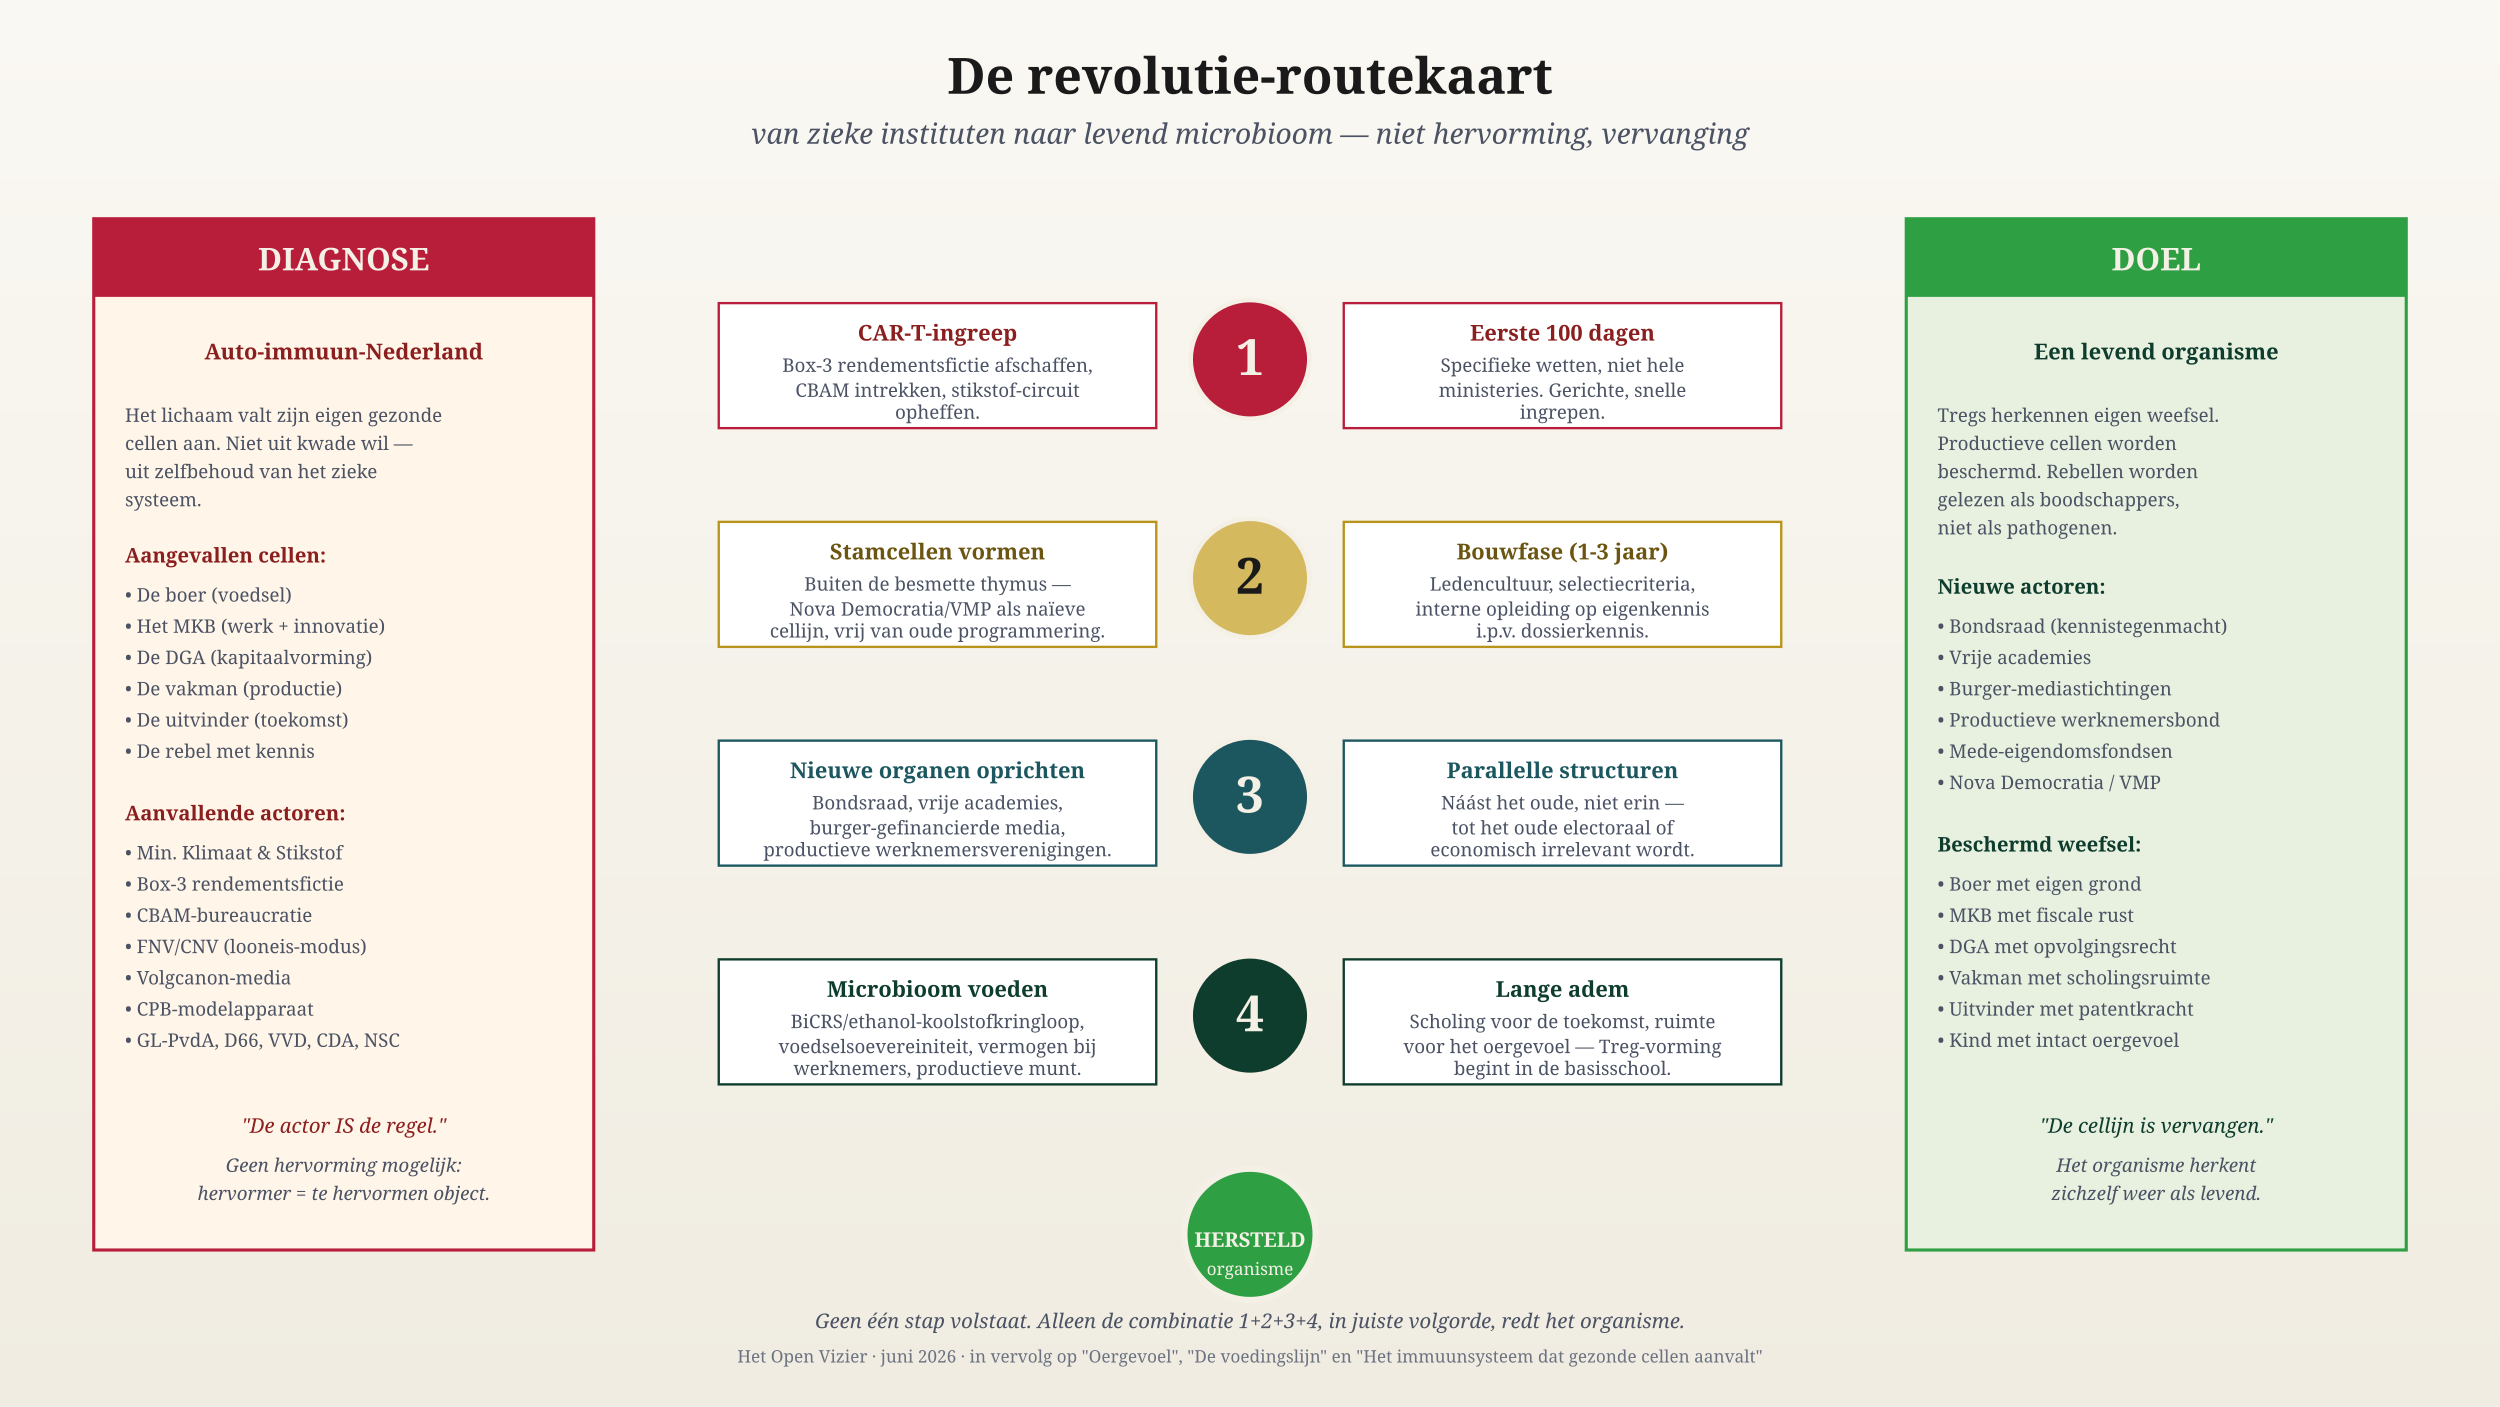
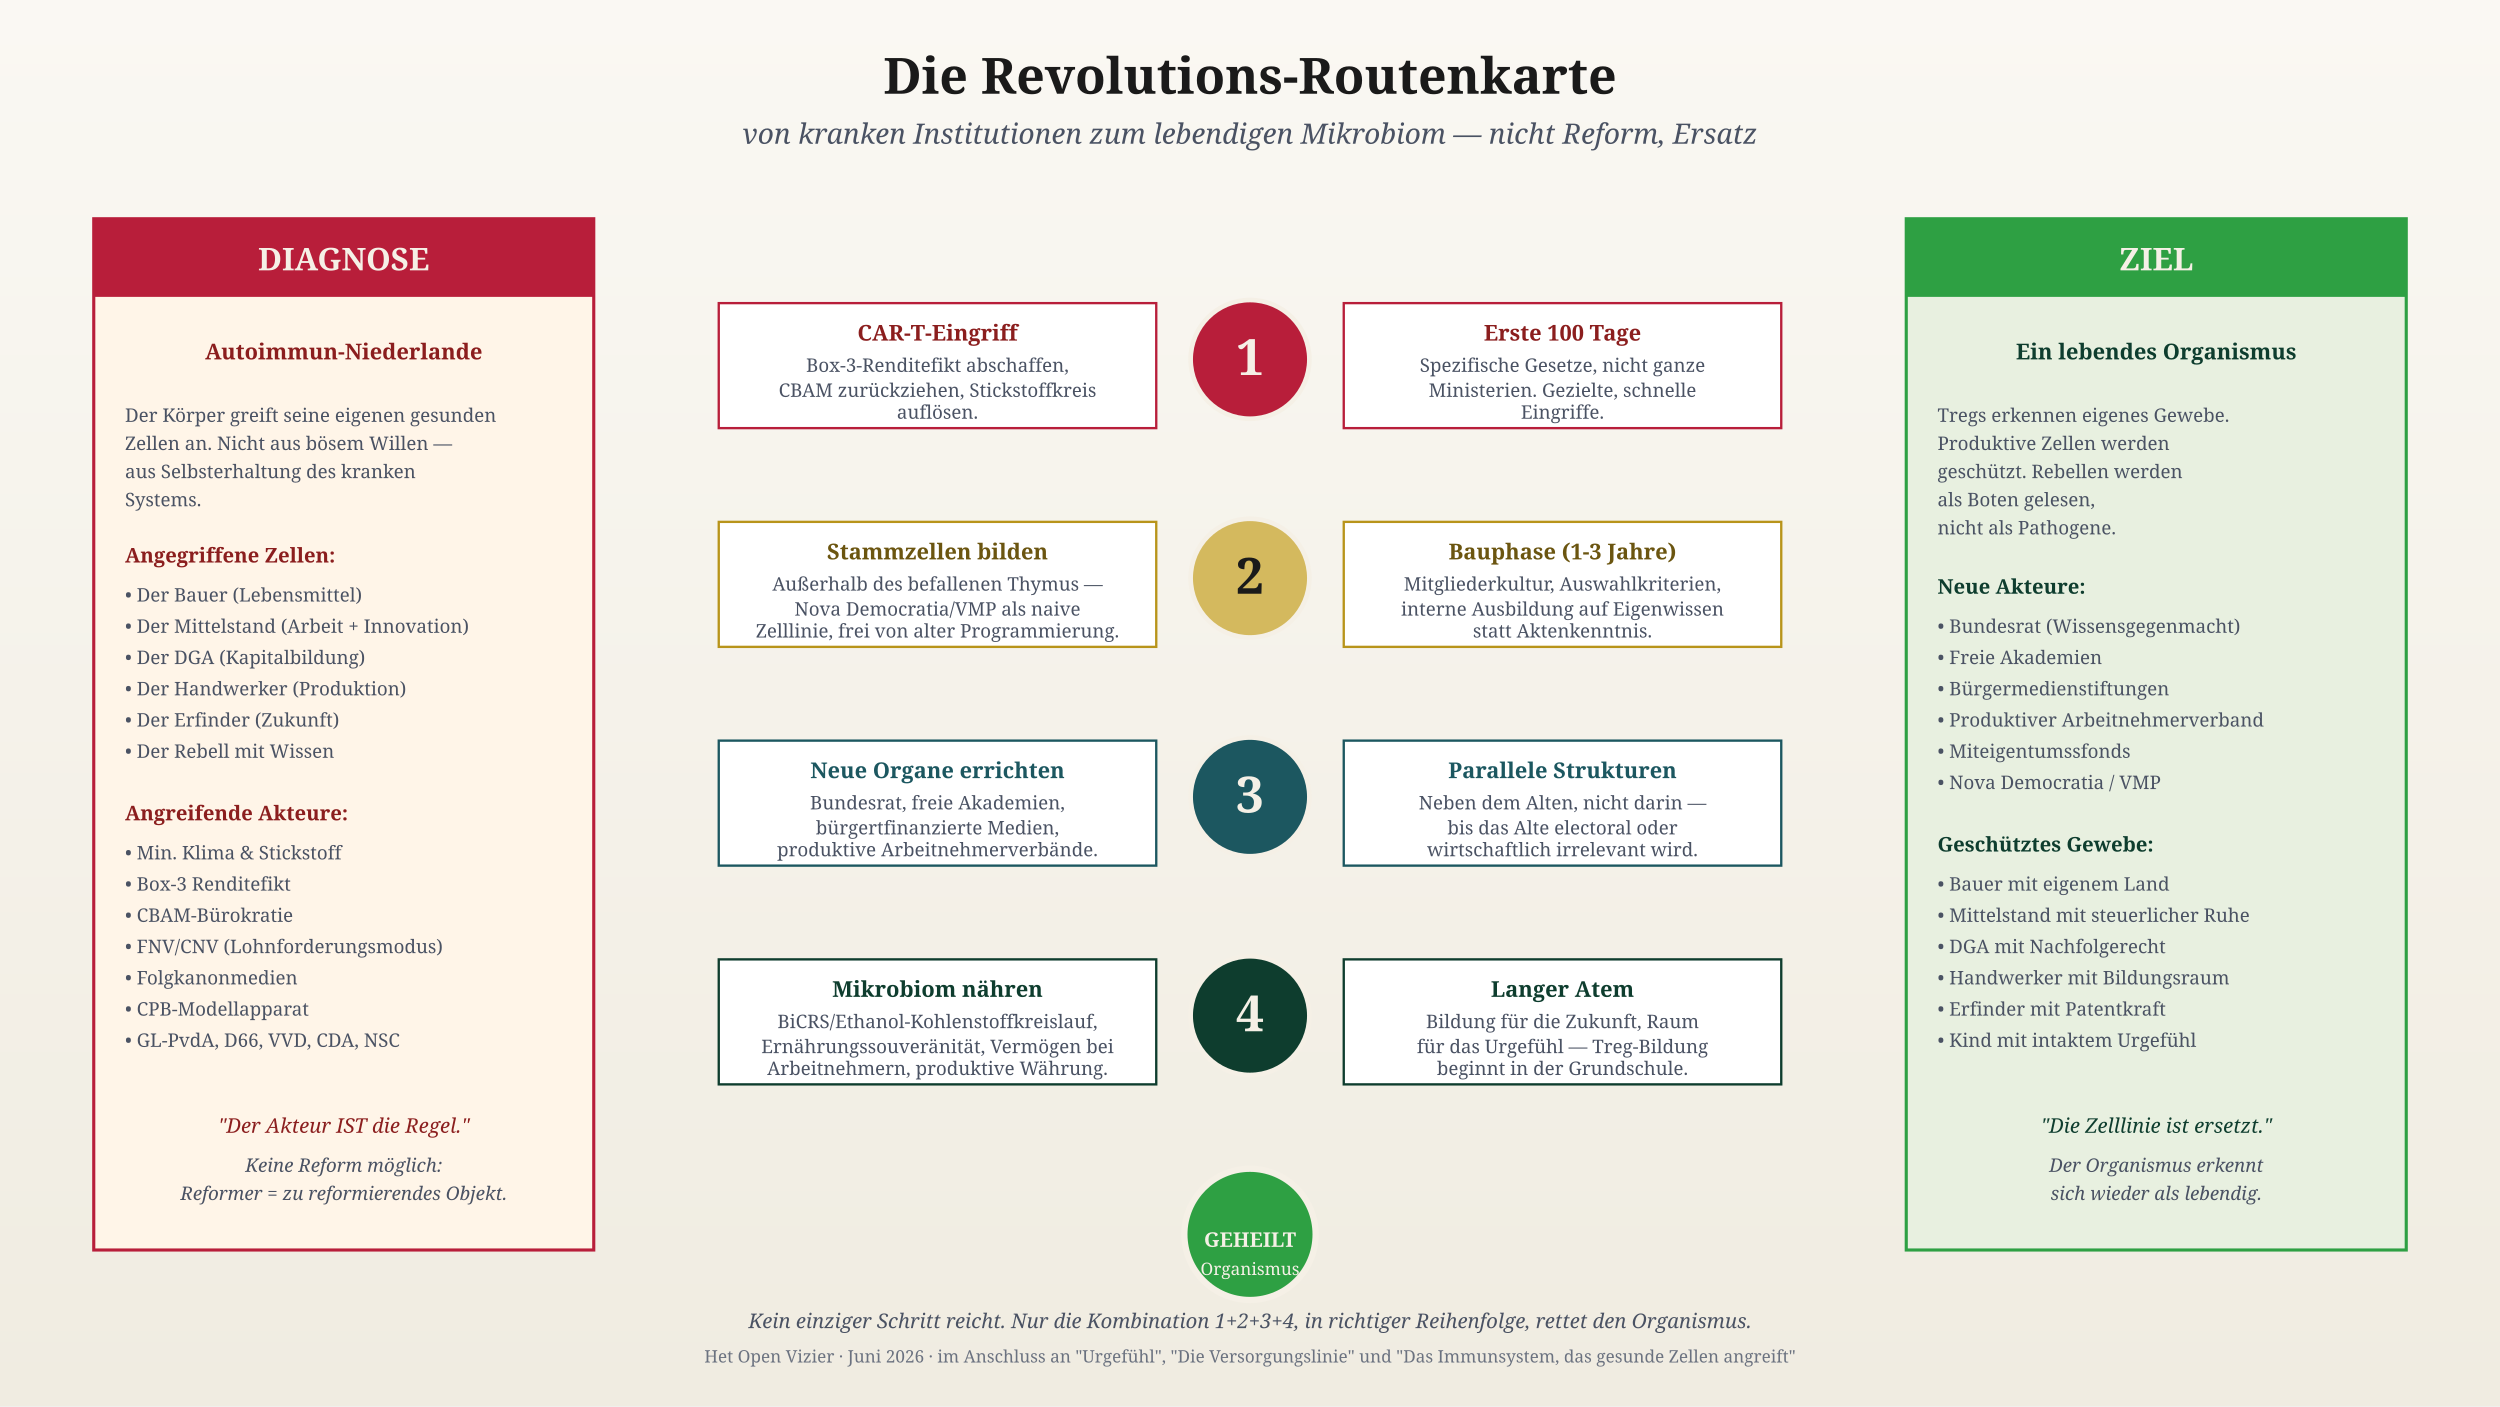
<svg xmlns="http://www.w3.org/2000/svg" viewBox="0 0 1600 900" preserveAspectRatio="xMidYMid meet">
  <defs>
    <linearGradient id="bgRev" x1="0" y1="0" x2="0" y2="1">
      <stop offset="0%" stop-color="#faf8f3" />
      <stop offset="100%" stop-color="#f0ece1" />
    </linearGradient>
    <linearGradient id="pathGrad" x1="0" y1="0" x2="1" y2="0">
      <stop offset="0%" stop-color="#b81e3a" />
      <stop offset="50%" stop-color="#d4b95e" />
      <stop offset="100%" stop-color="#2ea043" />
    </linearGradient>
  </defs>
  <rect width="1600" height="900" fill="url(#bgRev)" />
-   <text x="800" y="60" text-anchor="middle" font-family="Georgia, serif" font-size="32" font-weight="700" fill="#1a1a1a">De revolutie-routekaart</text>
-   <text x="800" y="92" text-anchor="middle" font-family="Georgia, serif" font-size="18" font-style="italic" fill="#4a5263">van zieke instituten naar levend microbioom — niet hervorming, vervanging</text>
+   <text x="800" y="60" text-anchor="middle" font-family="Georgia, serif" font-size="32" font-weight="700" fill="#1a1a1a">Die Revolutions-Routenkarte</text>
+   <text x="800" y="92" text-anchor="middle" font-family="Georgia, serif" font-size="18" font-style="italic" fill="#4a5263">von kranken Institutionen zum lebendigen Mikrobiom — nicht Reform, Ersatz</text>
  <g transform="translate(60,140)">
    <rect width="320" height="660" fill="#fff5e8" stroke="#b81e3a" stroke-width="2" />
    <rect x="0" y="0" width="320" height="50" fill="#b81e3a" />
    <text x="160" y="33" text-anchor="middle" font-family="Georgia, serif" font-size="20" font-weight="700" fill="#f5f0e6">DIAGNOSE</text>
-     <text x="160" y="90" text-anchor="middle" font-family="Georgia, serif" font-size="14" font-weight="700" fill="#8b1e1e">Auto-immuun-Nederland</text>
-     <text x="20" y="130" font-family="Georgia, serif" font-size="12" fill="#4a5263">Het lichaam valt zijn eigen gezonde</text>
-     <text x="20" y="148" font-family="Georgia, serif" font-size="12" fill="#4a5263">cellen aan. Niet uit kwade wil —</text>
-     <text x="20" y="166" font-family="Georgia, serif" font-size="12" fill="#4a5263">uit zelfbehoud van het zieke</text>
-     <text x="20" y="184" font-family="Georgia, serif" font-size="12" fill="#4a5263">systeem.</text>
-     <text x="20" y="220" font-family="Georgia, serif" font-size="13" font-weight="700" fill="#8b1e1e">Aangevallen cellen:</text>
-     <text x="20" y="245" font-family="Georgia, serif" font-size="12" fill="#4a5263">• De boer (voedsel)</text>
-     <text x="20" y="265" font-family="Georgia, serif" font-size="12" fill="#4a5263">• Het MKB (werk + innovatie)</text>
-     <text x="20" y="285" font-family="Georgia, serif" font-size="12" fill="#4a5263">• De DGA (kapitaalvorming)</text>
-     <text x="20" y="305" font-family="Georgia, serif" font-size="12" fill="#4a5263">• De vakman (productie)</text>
-     <text x="20" y="325" font-family="Georgia, serif" font-size="12" fill="#4a5263">• De uitvinder (toekomst)</text>
-     <text x="20" y="345" font-family="Georgia, serif" font-size="12" fill="#4a5263">• De rebel met kennis</text>
-     <text x="20" y="385" font-family="Georgia, serif" font-size="13" font-weight="700" fill="#8b1e1e">Aanvallende actoren:</text>
-     <text x="20" y="410" font-family="Georgia, serif" font-size="12" fill="#4a5263">• Min. Klimaat &amp; Stikstof</text>
-     <text x="20" y="430" font-family="Georgia, serif" font-size="12" fill="#4a5263">• Box-3 rendementsfictie</text>
-     <text x="20" y="450" font-family="Georgia, serif" font-size="12" fill="#4a5263">• CBAM-bureaucratie</text>
-     <text x="20" y="470" font-family="Georgia, serif" font-size="12" fill="#4a5263">• FNV/CNV (looneis-modus)</text>
-     <text x="20" y="490" font-family="Georgia, serif" font-size="12" fill="#4a5263">• Volgcanon-media</text>
-     <text x="20" y="510" font-family="Georgia, serif" font-size="12" fill="#4a5263">• CPB-modelapparaat</text>
+     <text x="160" y="90" text-anchor="middle" font-family="Georgia, serif" font-size="14" font-weight="700" fill="#8b1e1e">Autoimmun-Niederlande</text>
+     <text x="20" y="130" font-family="Georgia, serif" font-size="12" fill="#4a5263">Der Körper greift seine eigenen gesunden</text>
+     <text x="20" y="148" font-family="Georgia, serif" font-size="12" fill="#4a5263">Zellen an. Nicht aus bösem Willen —</text>
+     <text x="20" y="166" font-family="Georgia, serif" font-size="12" fill="#4a5263">aus Selbsterhaltung des kranken</text>
+     <text x="20" y="184" font-family="Georgia, serif" font-size="12" fill="#4a5263">Systems.</text>
+     <text x="20" y="220" font-family="Georgia, serif" font-size="13" font-weight="700" fill="#8b1e1e">Angegriffene Zellen:</text>
+     <text x="20" y="245" font-family="Georgia, serif" font-size="12" fill="#4a5263">• Der Bauer (Lebensmittel)</text>
+     <text x="20" y="265" font-family="Georgia, serif" font-size="12" fill="#4a5263">• Der Mittelstand (Arbeit + Innovation)</text>
+     <text x="20" y="285" font-family="Georgia, serif" font-size="12" fill="#4a5263">• Der DGA (Kapitalbildung)</text>
+     <text x="20" y="305" font-family="Georgia, serif" font-size="12" fill="#4a5263">• Der Handwerker (Produktion)</text>
+     <text x="20" y="325" font-family="Georgia, serif" font-size="12" fill="#4a5263">• Der Erfinder (Zukunft)</text>
+     <text x="20" y="345" font-family="Georgia, serif" font-size="12" fill="#4a5263">• Der Rebell mit Wissen</text>
+     <text x="20" y="385" font-family="Georgia, serif" font-size="13" font-weight="700" fill="#8b1e1e">Angreifende Akteure:</text>
+     <text x="20" y="410" font-family="Georgia, serif" font-size="12" fill="#4a5263">• Min. Klima &amp; Stickstoff</text>
+     <text x="20" y="430" font-family="Georgia, serif" font-size="12" fill="#4a5263">• Box-3 Renditefikt</text>
+     <text x="20" y="450" font-family="Georgia, serif" font-size="12" fill="#4a5263">• CBAM-Bürokratie</text>
+     <text x="20" y="470" font-family="Georgia, serif" font-size="12" fill="#4a5263">• FNV/CNV (Lohnforderungsmodus)</text>
+     <text x="20" y="490" font-family="Georgia, serif" font-size="12" fill="#4a5263">• Folgkanonmedien</text>
+     <text x="20" y="510" font-family="Georgia, serif" font-size="12" fill="#4a5263">• CPB-Modellapparat</text>
    <text x="20" y="530" font-family="Georgia, serif" font-size="12" fill="#4a5263">• GL-PvdA, D66, VVD, CDA, NSC</text>
-     <text x="160" y="585" text-anchor="middle" font-family="Georgia, serif" font-size="13" font-style="italic" fill="#8b1e1e">"De actor IS de regel."</text>
-     <text x="160" y="610" text-anchor="middle" font-family="Georgia, serif" font-size="12" font-style="italic" fill="#4a5263">Geen hervorming mogelijk:</text>
-     <text x="160" y="628" text-anchor="middle" font-family="Georgia, serif" font-size="12" font-style="italic" fill="#4a5263">hervormer = te hervormen object.</text>
+     <text x="160" y="585" text-anchor="middle" font-family="Georgia, serif" font-size="13" font-style="italic" fill="#8b1e1e">"Der Akteur IST die Regel."</text>
+     <text x="160" y="610" text-anchor="middle" font-family="Georgia, serif" font-size="12" font-style="italic" fill="#4a5263">Keine Reform möglich:</text>
+     <text x="160" y="628" text-anchor="middle" font-family="Georgia, serif" font-size="12" font-style="italic" fill="#4a5263">Reformer = zu reformierendes Objekt.</text>
  </g>
  <g transform="translate(420,140)">
    <line x1="380" y1="50" x2="380" y2="660" stroke="url(#pathGrad)" stroke-width="6" />
    <g transform="translate(0,40)">
      <circle cx="380" cy="50" r="38" fill="#b81e3a" stroke="#f5f0e6" stroke-width="3" />
      <text x="380" y="60" text-anchor="middle" font-family="Georgia, serif" font-size="32" font-weight="700" fill="#f5f0e6">1</text>
      <rect x="40" y="14" width="280" height="80" fill="#fff" stroke="#b81e3a" stroke-width="1.5" />
-       <text x="180" y="38" text-anchor="middle" font-family="Georgia, serif" font-size="14" font-weight="700" fill="#8b1e1e">CAR-T-ingreep</text>
-       <text x="180" y="58" text-anchor="middle" font-family="Georgia, serif" font-size="12" fill="#4a5263">Box-3 rendementsfictie afschaffen,</text>
-       <text x="180" y="74" text-anchor="middle" font-family="Georgia, serif" font-size="12" fill="#4a5263">CBAM intrekken, stikstof-circuit</text>
-       <text x="180" y="88" text-anchor="middle" font-family="Georgia, serif" font-size="12" fill="#4a5263">opheffen.</text>
+       <text x="180" y="38" text-anchor="middle" font-family="Georgia, serif" font-size="14" font-weight="700" fill="#8b1e1e">CAR-T-Eingriff</text>
+       <text x="180" y="58" text-anchor="middle" font-family="Georgia, serif" font-size="12" fill="#4a5263">Box-3-Renditefikt abschaffen,</text>
+       <text x="180" y="74" text-anchor="middle" font-family="Georgia, serif" font-size="12" fill="#4a5263">CBAM zurückziehen, Stickstoffkreis</text>
+       <text x="180" y="88" text-anchor="middle" font-family="Georgia, serif" font-size="12" fill="#4a5263">auflösen.</text>
      <rect x="440" y="14" width="280" height="80" fill="#fff" stroke="#b81e3a" stroke-width="1.5" />
-       <text x="580" y="38" text-anchor="middle" font-family="Georgia, serif" font-size="14" font-weight="700" fill="#8b1e1e">Eerste 100 dagen</text>
-       <text x="580" y="58" text-anchor="middle" font-family="Georgia, serif" font-size="12" fill="#4a5263">Specifieke wetten, niet hele</text>
-       <text x="580" y="74" text-anchor="middle" font-family="Georgia, serif" font-size="12" fill="#4a5263">ministeries. Gerichte, snelle</text>
-       <text x="580" y="88" text-anchor="middle" font-family="Georgia, serif" font-size="12" fill="#4a5263">ingrepen.</text>
+       <text x="580" y="38" text-anchor="middle" font-family="Georgia, serif" font-size="14" font-weight="700" fill="#8b1e1e">Erste 100 Tage</text>
+       <text x="580" y="58" text-anchor="middle" font-family="Georgia, serif" font-size="12" fill="#4a5263">Spezifische Gesetze, nicht ganze</text>
+       <text x="580" y="74" text-anchor="middle" font-family="Georgia, serif" font-size="12" fill="#4a5263">Ministerien. Gezielte, schnelle</text>
+       <text x="580" y="88" text-anchor="middle" font-family="Georgia, serif" font-size="12" fill="#4a5263">Eingriffe.</text>
    </g>
    <g transform="translate(0,180)">
      <circle cx="380" cy="50" r="38" fill="#d4b95e" stroke="#f5f0e6" stroke-width="3" />
      <text x="380" y="60" text-anchor="middle" font-family="Georgia, serif" font-size="32" font-weight="700" fill="#1a1a1a">2</text>
      <rect x="40" y="14" width="280" height="80" fill="#fff" stroke="#b8941a" stroke-width="1.5" />
-       <text x="180" y="38" text-anchor="middle" font-family="Georgia, serif" font-size="14" font-weight="700" fill="#6b5510">Stamcellen vormen</text>
-       <text x="180" y="58" text-anchor="middle" font-family="Georgia, serif" font-size="12" fill="#4a5263">Buiten de besmette thymus —</text>
-       <text x="180" y="74" text-anchor="middle" font-family="Georgia, serif" font-size="12" fill="#4a5263">Nova Democratia/VMP als naïeve</text>
-       <text x="180" y="88" text-anchor="middle" font-family="Georgia, serif" font-size="12" fill="#4a5263">cellijn, vrij van oude programmering.</text>
+       <text x="180" y="38" text-anchor="middle" font-family="Georgia, serif" font-size="14" font-weight="700" fill="#6b5510">Stammzellen bilden</text>
+       <text x="180" y="58" text-anchor="middle" font-family="Georgia, serif" font-size="12" fill="#4a5263">Außerhalb des befallenen Thymus —</text>
+       <text x="180" y="74" text-anchor="middle" font-family="Georgia, serif" font-size="12" fill="#4a5263">Nova Democratia/VMP als naive</text>
+       <text x="180" y="88" text-anchor="middle" font-family="Georgia, serif" font-size="12" fill="#4a5263">Zelllinie, frei von alter Programmierung.</text>
      <rect x="440" y="14" width="280" height="80" fill="#fff" stroke="#b8941a" stroke-width="1.5" />
-       <text x="580" y="38" text-anchor="middle" font-family="Georgia, serif" font-size="14" font-weight="700" fill="#6b5510">Bouwfase (1-3 jaar)</text>
-       <text x="580" y="58" text-anchor="middle" font-family="Georgia, serif" font-size="12" fill="#4a5263">Ledencultuur, selectiecriteria,</text>
-       <text x="580" y="74" text-anchor="middle" font-family="Georgia, serif" font-size="12" fill="#4a5263">interne opleiding op eigenkennis</text>
-       <text x="580" y="88" text-anchor="middle" font-family="Georgia, serif" font-size="12" fill="#4a5263">i.p.v. dossierkennis.</text>
+       <text x="580" y="38" text-anchor="middle" font-family="Georgia, serif" font-size="14" font-weight="700" fill="#6b5510">Bauphase (1-3 Jahre)</text>
+       <text x="580" y="58" text-anchor="middle" font-family="Georgia, serif" font-size="12" fill="#4a5263">Mitgliederkultur, Auswahlkriterien,</text>
+       <text x="580" y="74" text-anchor="middle" font-family="Georgia, serif" font-size="12" fill="#4a5263">interne Ausbildung auf Eigenwissen</text>
+       <text x="580" y="88" text-anchor="middle" font-family="Georgia, serif" font-size="12" fill="#4a5263">statt Aktenkenntnis.</text>
    </g>
    <g transform="translate(0,320)">
      <circle cx="380" cy="50" r="38" fill="#1c5760" stroke="#f5f0e6" stroke-width="3" />
      <text x="380" y="60" text-anchor="middle" font-family="Georgia, serif" font-size="32" font-weight="700" fill="#f5f0e6">3</text>
      <rect x="40" y="14" width="280" height="80" fill="#fff" stroke="#1c5760" stroke-width="1.5" />
-       <text x="180" y="38" text-anchor="middle" font-family="Georgia, serif" font-size="14" font-weight="700" fill="#1c5760">Nieuwe organen oprichten</text>
-       <text x="180" y="58" text-anchor="middle" font-family="Georgia, serif" font-size="12" fill="#4a5263">Bondsraad, vrije academies,</text>
-       <text x="180" y="74" text-anchor="middle" font-family="Georgia, serif" font-size="12" fill="#4a5263">burger-gefinancierde media,</text>
-       <text x="180" y="88" text-anchor="middle" font-family="Georgia, serif" font-size="12" fill="#4a5263">productieve werknemersverenigingen.</text>
+       <text x="180" y="38" text-anchor="middle" font-family="Georgia, serif" font-size="14" font-weight="700" fill="#1c5760">Neue Organe errichten</text>
+       <text x="180" y="58" text-anchor="middle" font-family="Georgia, serif" font-size="12" fill="#4a5263">Bundesrat, freie Akademien,</text>
+       <text x="180" y="74" text-anchor="middle" font-family="Georgia, serif" font-size="12" fill="#4a5263">bürgertfinanzierte Medien,</text>
+       <text x="180" y="88" text-anchor="middle" font-family="Georgia, serif" font-size="12" fill="#4a5263">produktive Arbeitnehmerverbände.</text>
      <rect x="440" y="14" width="280" height="80" fill="#fff" stroke="#1c5760" stroke-width="1.5" />
-       <text x="580" y="38" text-anchor="middle" font-family="Georgia, serif" font-size="14" font-weight="700" fill="#1c5760">Parallelle structuren</text>
-       <text x="580" y="58" text-anchor="middle" font-family="Georgia, serif" font-size="12" fill="#4a5263">Náást het oude, niet erin —</text>
-       <text x="580" y="74" text-anchor="middle" font-family="Georgia, serif" font-size="12" fill="#4a5263">tot het oude electoraal of</text>
-       <text x="580" y="88" text-anchor="middle" font-family="Georgia, serif" font-size="12" fill="#4a5263">economisch irrelevant wordt.</text>
+       <text x="580" y="38" text-anchor="middle" font-family="Georgia, serif" font-size="14" font-weight="700" fill="#1c5760">Parallele Strukturen</text>
+       <text x="580" y="58" text-anchor="middle" font-family="Georgia, serif" font-size="12" fill="#4a5263">Neben dem Alten, nicht darin —</text>
+       <text x="580" y="74" text-anchor="middle" font-family="Georgia, serif" font-size="12" fill="#4a5263">bis das Alte electoral oder</text>
+       <text x="580" y="88" text-anchor="middle" font-family="Georgia, serif" font-size="12" fill="#4a5263">wirtschaftlich irrelevant wird.</text>
    </g>
    <g transform="translate(0,460)">
      <circle cx="380" cy="50" r="38" fill="#0e3d2e" stroke="#f5f0e6" stroke-width="3" />
      <text x="380" y="60" text-anchor="middle" font-family="Georgia, serif" font-size="32" font-weight="700" fill="#f5f0e6">4</text>
      <rect x="40" y="14" width="280" height="80" fill="#fff" stroke="#0e3d2e" stroke-width="1.5" />
-       <text x="180" y="38" text-anchor="middle" font-family="Georgia, serif" font-size="14" font-weight="700" fill="#0e3d2e">Microbioom voeden</text>
-       <text x="180" y="58" text-anchor="middle" font-family="Georgia, serif" font-size="12" fill="#4a5263">BiCRS/ethanol-koolstofkringloop,</text>
-       <text x="180" y="74" text-anchor="middle" font-family="Georgia, serif" font-size="12" fill="#4a5263">voedselsoevereiniteit, vermogen bij</text>
-       <text x="180" y="88" text-anchor="middle" font-family="Georgia, serif" font-size="12" fill="#4a5263">werknemers, productieve munt.</text>
+       <text x="180" y="38" text-anchor="middle" font-family="Georgia, serif" font-size="14" font-weight="700" fill="#0e3d2e">Mikrobiom nähren</text>
+       <text x="180" y="58" text-anchor="middle" font-family="Georgia, serif" font-size="12" fill="#4a5263">BiCRS/Ethanol-Kohlenstoffkreislauf,</text>
+       <text x="180" y="74" text-anchor="middle" font-family="Georgia, serif" font-size="12" fill="#4a5263">Ernährungssouveränität, Vermögen bei</text>
+       <text x="180" y="88" text-anchor="middle" font-family="Georgia, serif" font-size="12" fill="#4a5263">Arbeitnehmern, produktive Währung.</text>
      <rect x="440" y="14" width="280" height="80" fill="#fff" stroke="#0e3d2e" stroke-width="1.5" />
-       <text x="580" y="38" text-anchor="middle" font-family="Georgia, serif" font-size="14" font-weight="700" fill="#0e3d2e">Lange adem</text>
-       <text x="580" y="58" text-anchor="middle" font-family="Georgia, serif" font-size="12" fill="#4a5263">Scholing voor de toekomst, ruimte</text>
-       <text x="580" y="74" text-anchor="middle" font-family="Georgia, serif" font-size="12" fill="#4a5263">voor het oergevoel — Treg-vorming</text>
-       <text x="580" y="88" text-anchor="middle" font-family="Georgia, serif" font-size="12" fill="#4a5263">begint in de basisschool.</text>
+       <text x="580" y="38" text-anchor="middle" font-family="Georgia, serif" font-size="14" font-weight="700" fill="#0e3d2e">Langer Atem</text>
+       <text x="580" y="58" text-anchor="middle" font-family="Georgia, serif" font-size="12" fill="#4a5263">Bildung für die Zukunft, Raum</text>
+       <text x="580" y="74" text-anchor="middle" font-family="Georgia, serif" font-size="12" fill="#4a5263">für das Urgefühl — Treg-Bildung</text>
+       <text x="580" y="88" text-anchor="middle" font-family="Georgia, serif" font-size="12" fill="#4a5263">beginnt in der Grundschule.</text>
    </g>
    <g transform="translate(0,600)">
      <circle cx="380" cy="50" r="42" fill="#2ea043" stroke="#f5f0e6" stroke-width="4" />
-       <text x="380" y="58" text-anchor="middle" font-family="Georgia, serif" font-size="13" font-weight="700" fill="#f5f0e6">HERSTELD</text>
-       <text x="380" y="76" text-anchor="middle" font-family="Georgia, serif" font-size="11" fill="#f5f0e6">organisme</text>
+       <text x="380" y="58" text-anchor="middle" font-family="Georgia, serif" font-size="13" font-weight="700" fill="#f5f0e6">GEHEILT</text>
+       <text x="380" y="76" text-anchor="middle" font-family="Georgia, serif" font-size="11" fill="#f5f0e6">Organismus</text>
    </g>
  </g>
  <g transform="translate(1220,140)">
    <rect width="320" height="660" fill="#e8f0e0" stroke="#2ea043" stroke-width="2" />
    <rect x="0" y="0" width="320" height="50" fill="#2ea043" />
-     <text x="160" y="33" text-anchor="middle" font-family="Georgia, serif" font-size="20" font-weight="700" fill="#f5f0e6">DOEL</text>
-     <text x="160" y="90" text-anchor="middle" font-family="Georgia, serif" font-size="14" font-weight="700" fill="#0e3d2e">Een levend organisme</text>
-     <text x="20" y="130" font-family="Georgia, serif" font-size="12" fill="#4a5263">Tregs herkennen eigen weefsel.</text>
-     <text x="20" y="148" font-family="Georgia, serif" font-size="12" fill="#4a5263">Productieve cellen worden</text>
-     <text x="20" y="166" font-family="Georgia, serif" font-size="12" fill="#4a5263">beschermd. Rebellen worden</text>
-     <text x="20" y="184" font-family="Georgia, serif" font-size="12" fill="#4a5263">gelezen als boodschappers,</text>
-     <text x="20" y="202" font-family="Georgia, serif" font-size="12" fill="#4a5263">niet als pathogenen.</text>
-     <text x="20" y="240" font-family="Georgia, serif" font-size="13" font-weight="700" fill="#0e3d2e">Nieuwe actoren:</text>
-     <text x="20" y="265" font-family="Georgia, serif" font-size="12" fill="#4a5263">• Bondsraad (kennistegenmacht)</text>
-     <text x="20" y="285" font-family="Georgia, serif" font-size="12" fill="#4a5263">• Vrije academies</text>
-     <text x="20" y="305" font-family="Georgia, serif" font-size="12" fill="#4a5263">• Burger-mediastichtingen</text>
-     <text x="20" y="325" font-family="Georgia, serif" font-size="12" fill="#4a5263">• Productieve werknemersbond</text>
-     <text x="20" y="345" font-family="Georgia, serif" font-size="12" fill="#4a5263">• Mede-eigendomsfondsen</text>
+     <text x="160" y="33" text-anchor="middle" font-family="Georgia, serif" font-size="20" font-weight="700" fill="#f5f0e6">ZIEL</text>
+     <text x="160" y="90" text-anchor="middle" font-family="Georgia, serif" font-size="14" font-weight="700" fill="#0e3d2e">Ein lebendes Organismus</text>
+     <text x="20" y="130" font-family="Georgia, serif" font-size="12" fill="#4a5263">Tregs erkennen eigenes Gewebe.</text>
+     <text x="20" y="148" font-family="Georgia, serif" font-size="12" fill="#4a5263">Produktive Zellen werden</text>
+     <text x="20" y="166" font-family="Georgia, serif" font-size="12" fill="#4a5263">geschützt. Rebellen werden</text>
+     <text x="20" y="184" font-family="Georgia, serif" font-size="12" fill="#4a5263">als Boten gelesen,</text>
+     <text x="20" y="202" font-family="Georgia, serif" font-size="12" fill="#4a5263">nicht als Pathogene.</text>
+     <text x="20" y="240" font-family="Georgia, serif" font-size="13" font-weight="700" fill="#0e3d2e">Neue Akteure:</text>
+     <text x="20" y="265" font-family="Georgia, serif" font-size="12" fill="#4a5263">• Bundesrat (Wissensgegenmacht)</text>
+     <text x="20" y="285" font-family="Georgia, serif" font-size="12" fill="#4a5263">• Freie Akademien</text>
+     <text x="20" y="305" font-family="Georgia, serif" font-size="12" fill="#4a5263">• Bürgermedienstiftungen</text>
+     <text x="20" y="325" font-family="Georgia, serif" font-size="12" fill="#4a5263">• Produktiver Arbeitnehmerverband</text>
+     <text x="20" y="345" font-family="Georgia, serif" font-size="12" fill="#4a5263">• Miteigentumssfonds</text>
    <text x="20" y="365" font-family="Georgia, serif" font-size="12" fill="#4a5263">• Nova Democratia / VMP</text>
-     <text x="20" y="405" font-family="Georgia, serif" font-size="13" font-weight="700" fill="#0e3d2e">Beschermd weefsel:</text>
-     <text x="20" y="430" font-family="Georgia, serif" font-size="12" fill="#4a5263">• Boer met eigen grond</text>
-     <text x="20" y="450" font-family="Georgia, serif" font-size="12" fill="#4a5263">• MKB met fiscale rust</text>
-     <text x="20" y="470" font-family="Georgia, serif" font-size="12" fill="#4a5263">• DGA met opvolgingsrecht</text>
-     <text x="20" y="490" font-family="Georgia, serif" font-size="12" fill="#4a5263">• Vakman met scholingsruimte</text>
-     <text x="20" y="510" font-family="Georgia, serif" font-size="12" fill="#4a5263">• Uitvinder met patentkracht</text>
-     <text x="20" y="530" font-family="Georgia, serif" font-size="12" fill="#4a5263">• Kind met intact oergevoel</text>
-     <text x="160" y="585" text-anchor="middle" font-family="Georgia, serif" font-size="13" font-style="italic" fill="#0e3d2e">"De cellijn is vervangen."</text>
-     <text x="160" y="610" text-anchor="middle" font-family="Georgia, serif" font-size="12" font-style="italic" fill="#4a5263">Het organisme herkent</text>
-     <text x="160" y="628" text-anchor="middle" font-family="Georgia, serif" font-size="12" font-style="italic" fill="#4a5263">zichzelf weer als levend.</text>
+     <text x="20" y="405" font-family="Georgia, serif" font-size="13" font-weight="700" fill="#0e3d2e">Geschütztes Gewebe:</text>
+     <text x="20" y="430" font-family="Georgia, serif" font-size="12" fill="#4a5263">• Bauer mit eigenem Land</text>
+     <text x="20" y="450" font-family="Georgia, serif" font-size="12" fill="#4a5263">• Mittelstand mit steuerlicher Ruhe</text>
+     <text x="20" y="470" font-family="Georgia, serif" font-size="12" fill="#4a5263">• DGA mit Nachfolgerecht</text>
+     <text x="20" y="490" font-family="Georgia, serif" font-size="12" fill="#4a5263">• Handwerker mit Bildungsraum</text>
+     <text x="20" y="510" font-family="Georgia, serif" font-size="12" fill="#4a5263">• Erfinder mit Patentkraft</text>
+     <text x="20" y="530" font-family="Georgia, serif" font-size="12" fill="#4a5263">• Kind mit intaktem Urgefühl</text>
+     <text x="160" y="585" text-anchor="middle" font-family="Georgia, serif" font-size="13" font-style="italic" fill="#0e3d2e">"Die Zelllinie ist ersetzt."</text>
+     <text x="160" y="610" text-anchor="middle" font-family="Georgia, serif" font-size="12" font-style="italic" fill="#4a5263">Der Organismus erkennt</text>
+     <text x="160" y="628" text-anchor="middle" font-family="Georgia, serif" font-size="12" font-style="italic" fill="#4a5263">sich wieder als lebendig.</text>
  </g>
-   <text x="800" y="850" text-anchor="middle" font-family="Georgia, serif" font-size="13" font-style="italic" fill="#4a5263">Geen één stap volstaat. Alleen de combinatie 1+2+3+4, in juiste volgorde, redt het organisme.</text>
-   <text x="800" y="872" text-anchor="middle" font-family="Georgia, serif" font-size="11" fill="#6b7280">Het Open Vizier · juni 2026 · in vervolg op "Oergevoel", "De voedingslijn" en "Het immuunsysteem dat gezonde cellen aanvalt"</text>
+   <text x="800" y="850" text-anchor="middle" font-family="Georgia, serif" font-size="13" font-style="italic" fill="#4a5263">Kein einziger Schritt reicht. Nur die Kombination 1+2+3+4, in richtiger Reihenfolge, rettet den Organismus.</text>
+   <text x="800" y="872" text-anchor="middle" font-family="Georgia, serif" font-size="11" fill="#6b7280">Het Open Vizier · Juni 2026 · im Anschluss an "Urgefühl", "Die Versorgungslinie" und "Das Immunsystem, das gesunde Zellen angreift"</text>
</svg>
